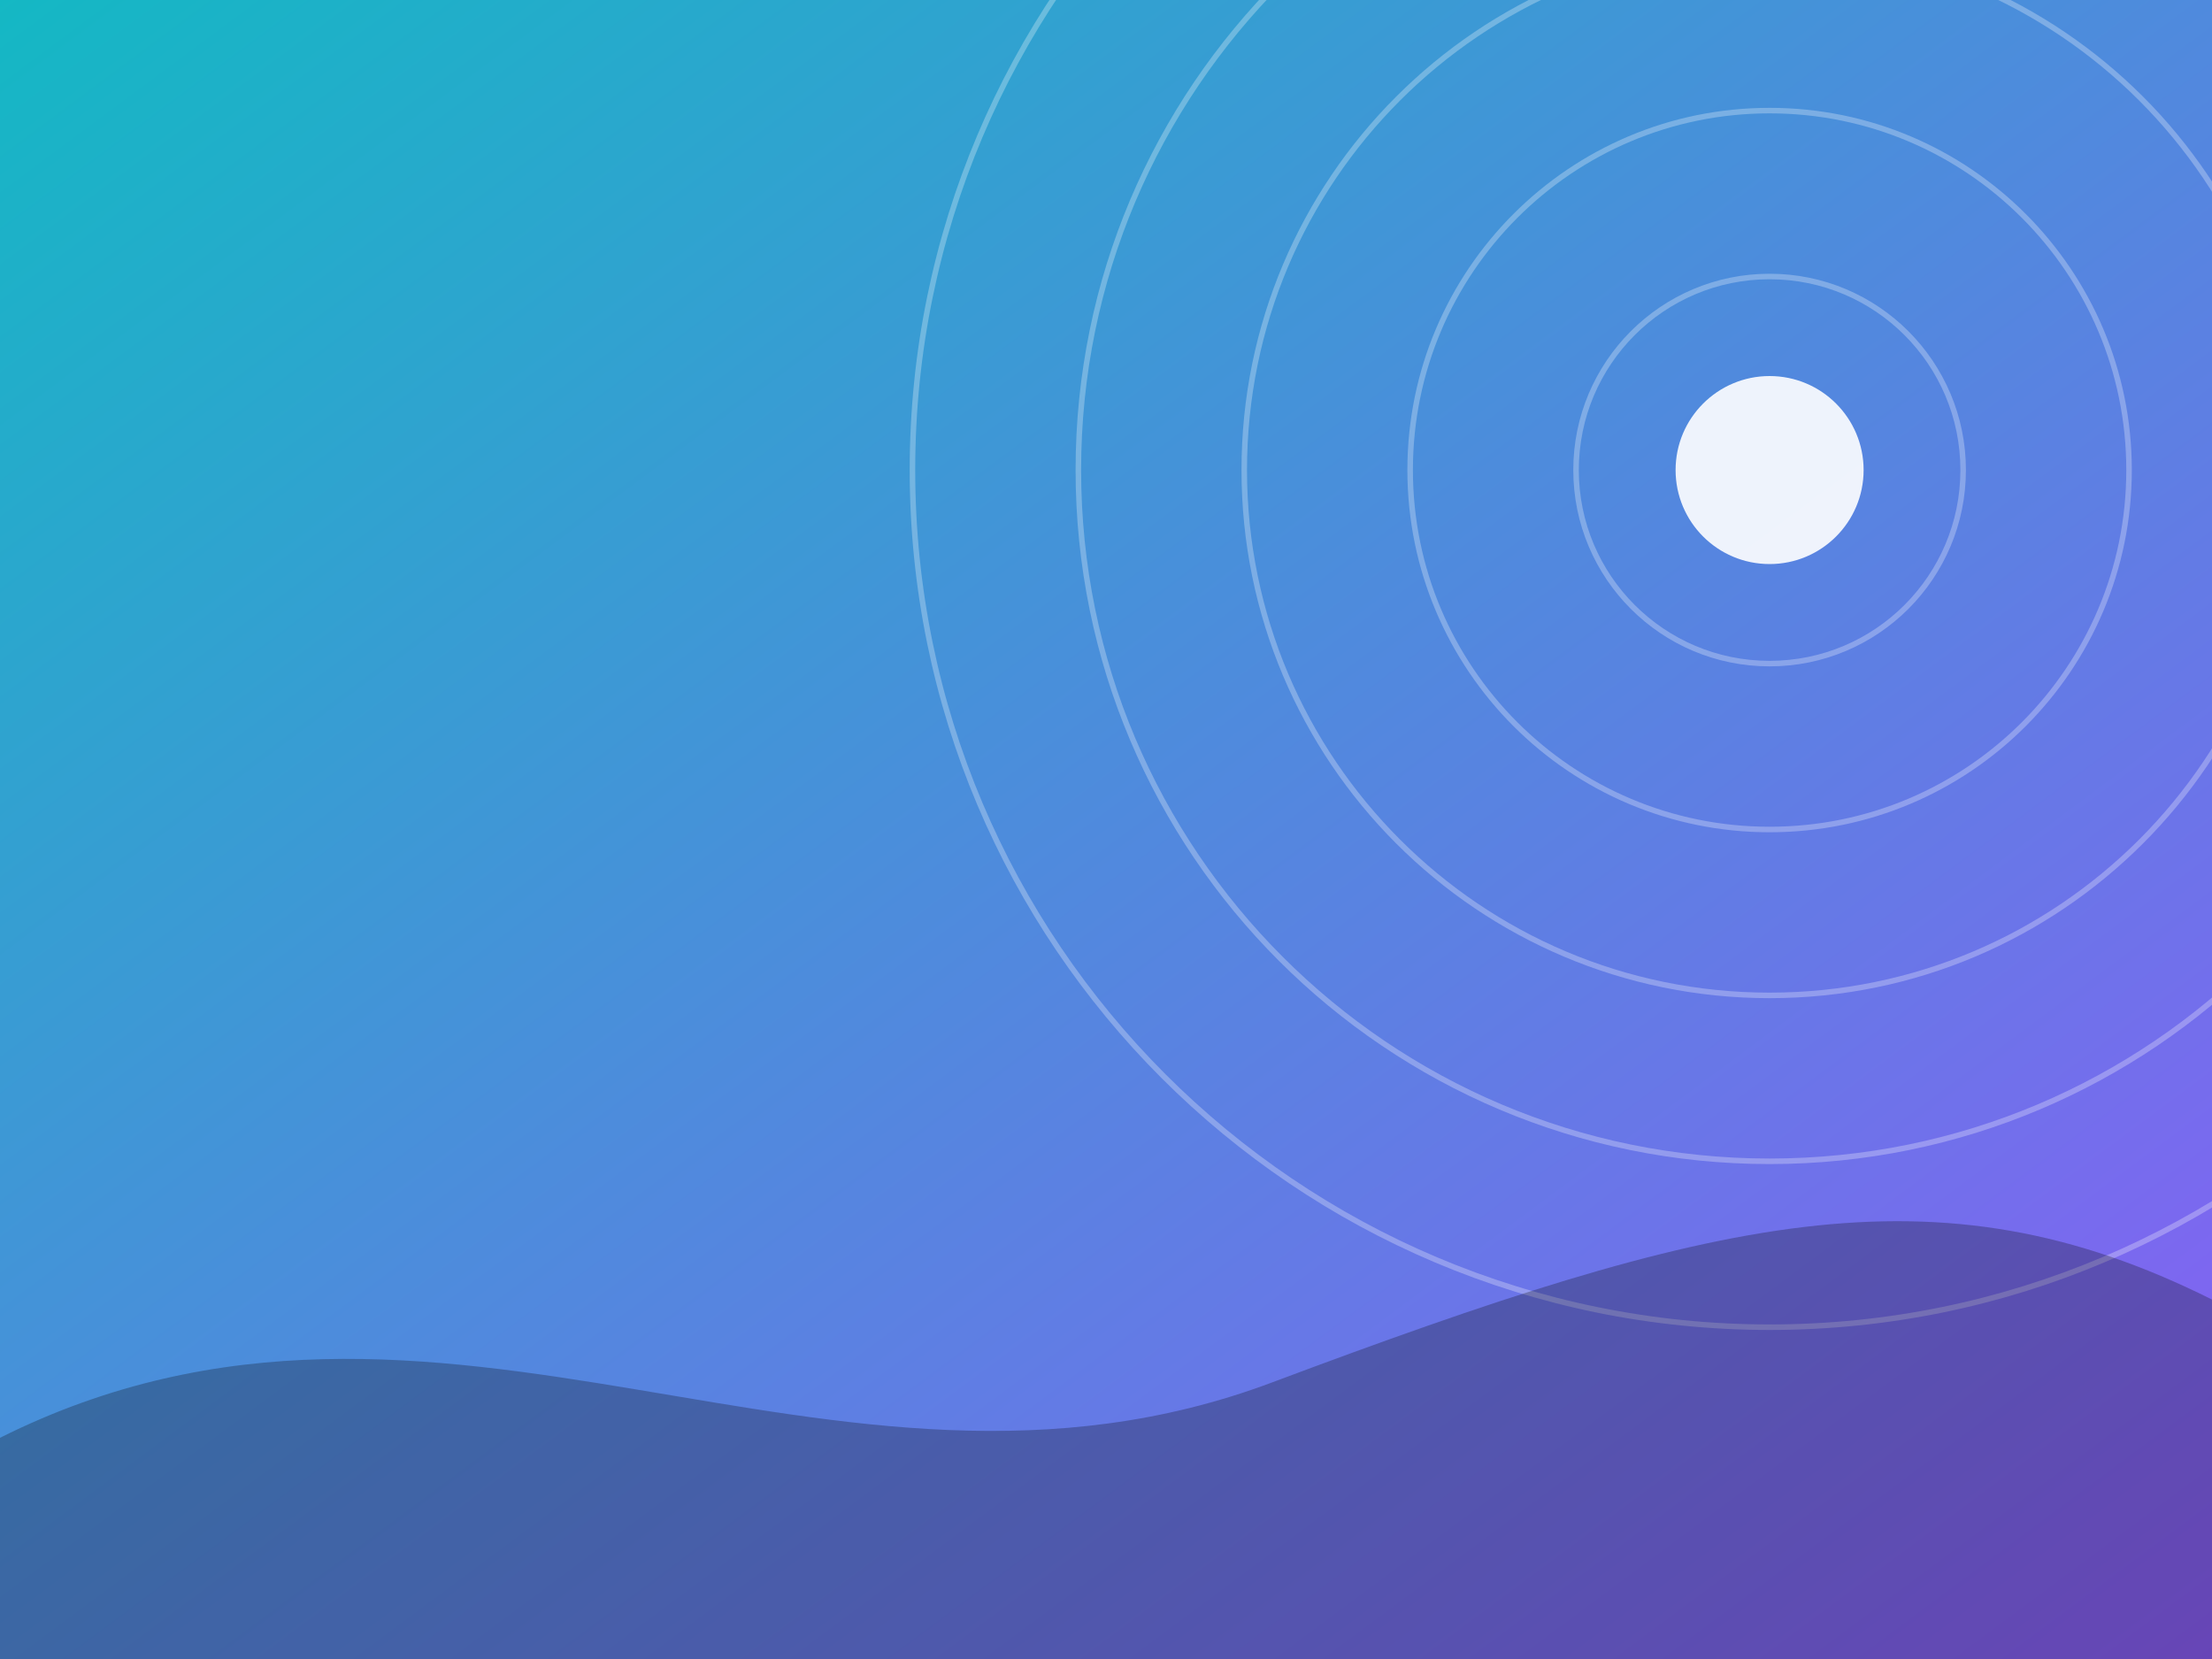
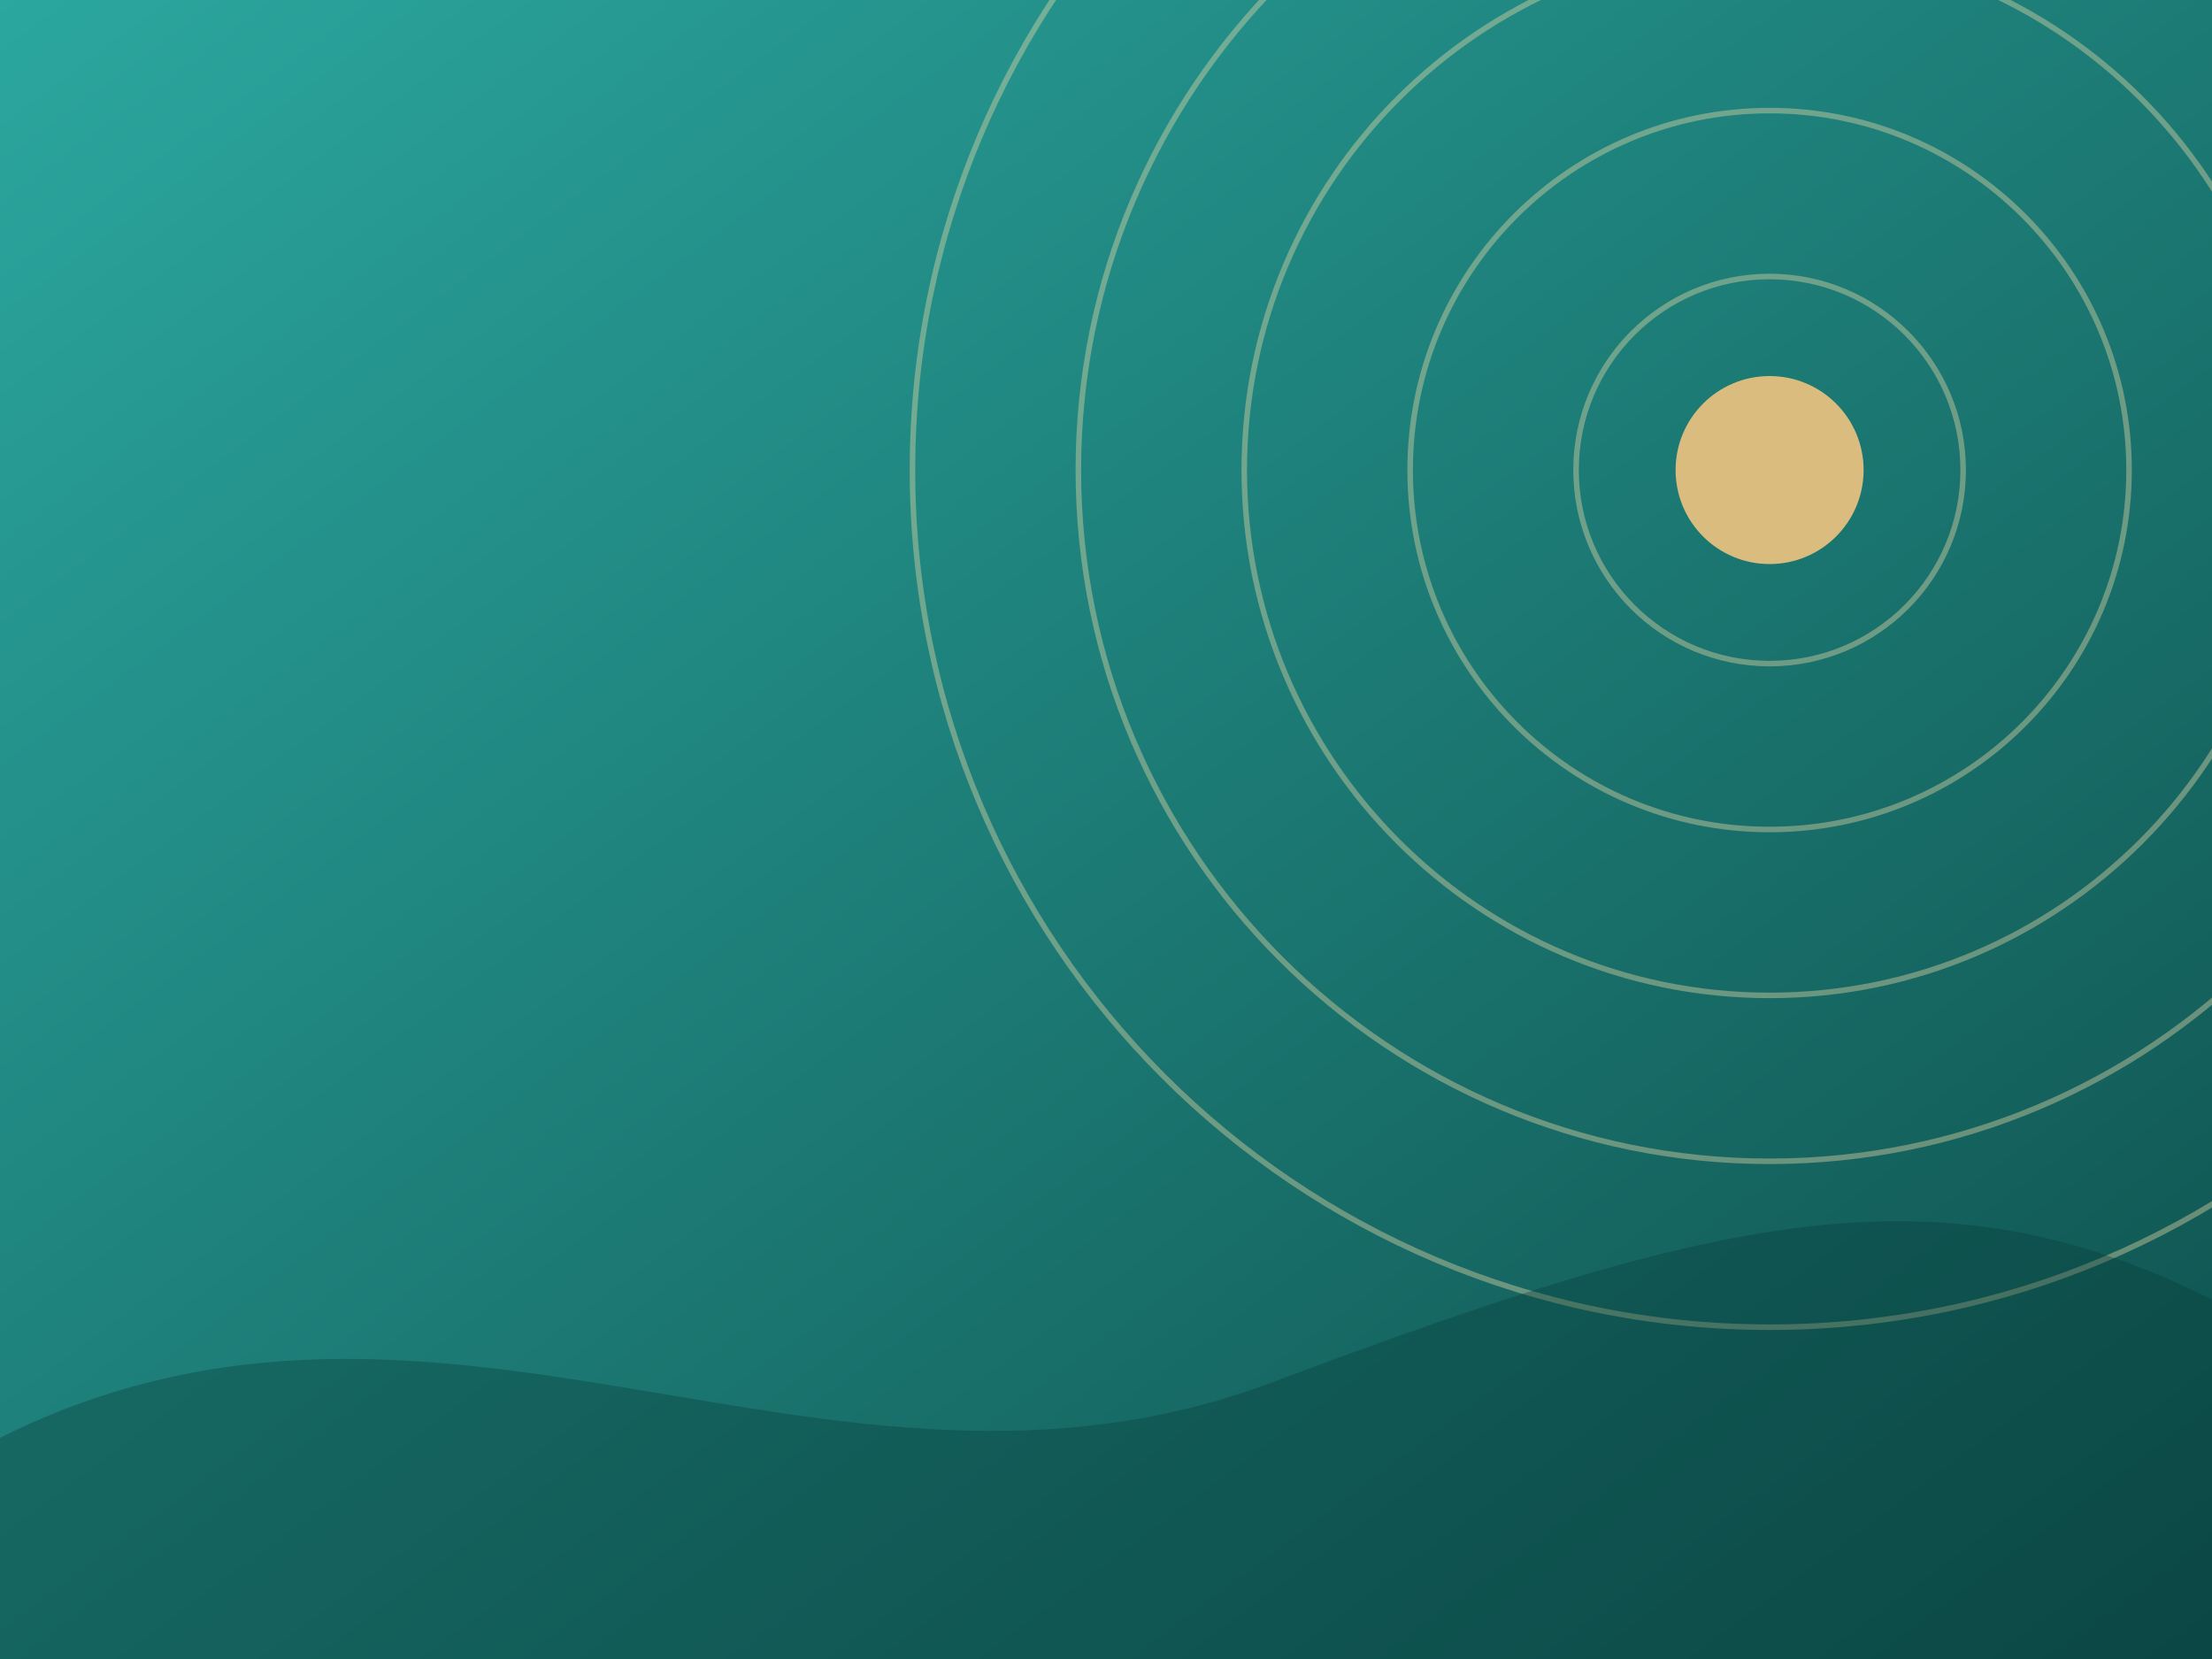
<svg xmlns="http://www.w3.org/2000/svg" viewBox="0 0 800 600" preserveAspectRatio="xMidYMid slice">
  <defs>
    <linearGradient id="g" x1="0" y1="0" x2="1" y2="1">
-       <stop offset="0" stop-color="#14B8C4" />
-       <stop offset="1" stop-color="#8B5CF6" />
+       <stop offset="0" stop-color="#2BA79F" />
+       <stop offset="1" stop-color="#0E4F4C" />
    </linearGradient>
  </defs>
  <rect width="800" height="600" fill="url(#g)" />
-   <g fill="none" stroke="#fff" stroke-opacity=".28" stroke-width="2">
+   <g fill="none" stroke="#ECD9A8" stroke-opacity=".4" stroke-width="2">
    <circle cx="640" cy="170" r="70" />
    <circle cx="640" cy="170" r="130" />
    <circle cx="640" cy="170" r="190" />
    <circle cx="640" cy="170" r="250" />
    <circle cx="640" cy="170" r="310" />
  </g>
-   <circle cx="640" cy="170" r="34" fill="#fff" fill-opacity=".9" />
-   <path d="M0 520C160 440 300 560 460 500S700 420 800 470V600H0Z" fill="#0B0D12" fill-opacity=".28" />
+   <circle cx="640" cy="170" r="34" fill="#D9BC7E" />
+   <path d="M0 520C160 440 300 560 460 500S700 420 800 470V600H0Z" fill="#083A38" fill-opacity=".35" />
</svg>
